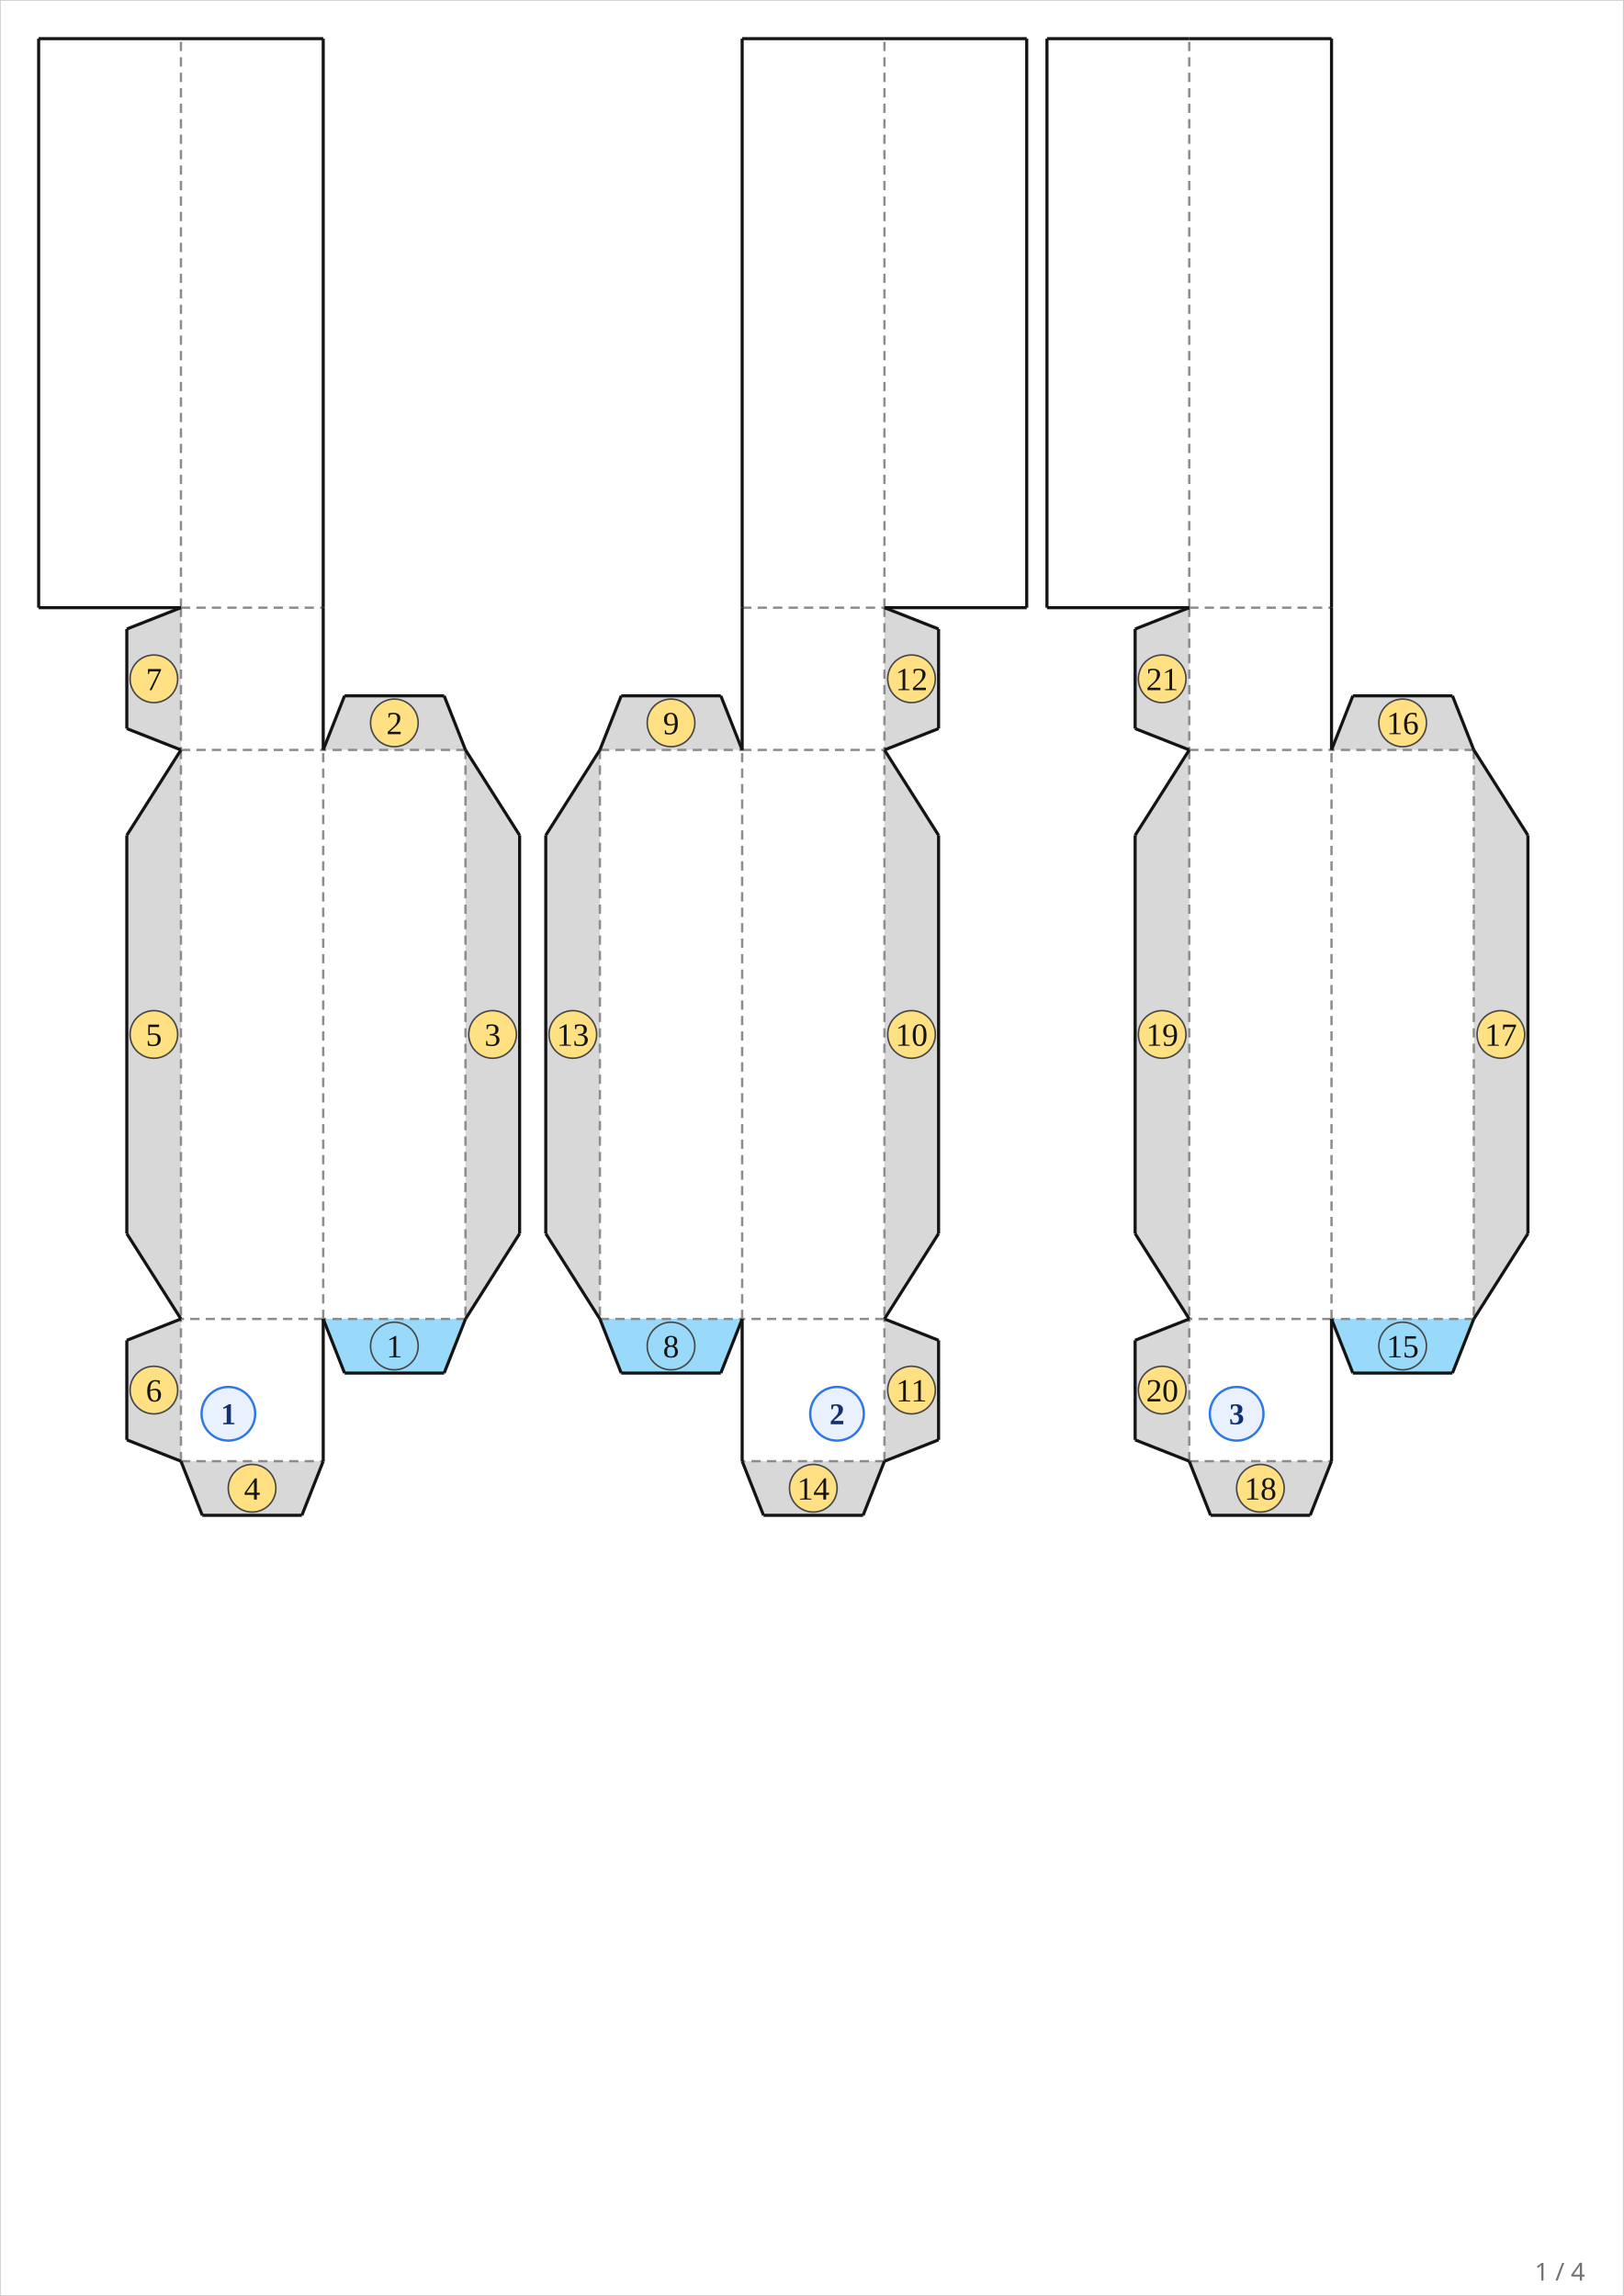
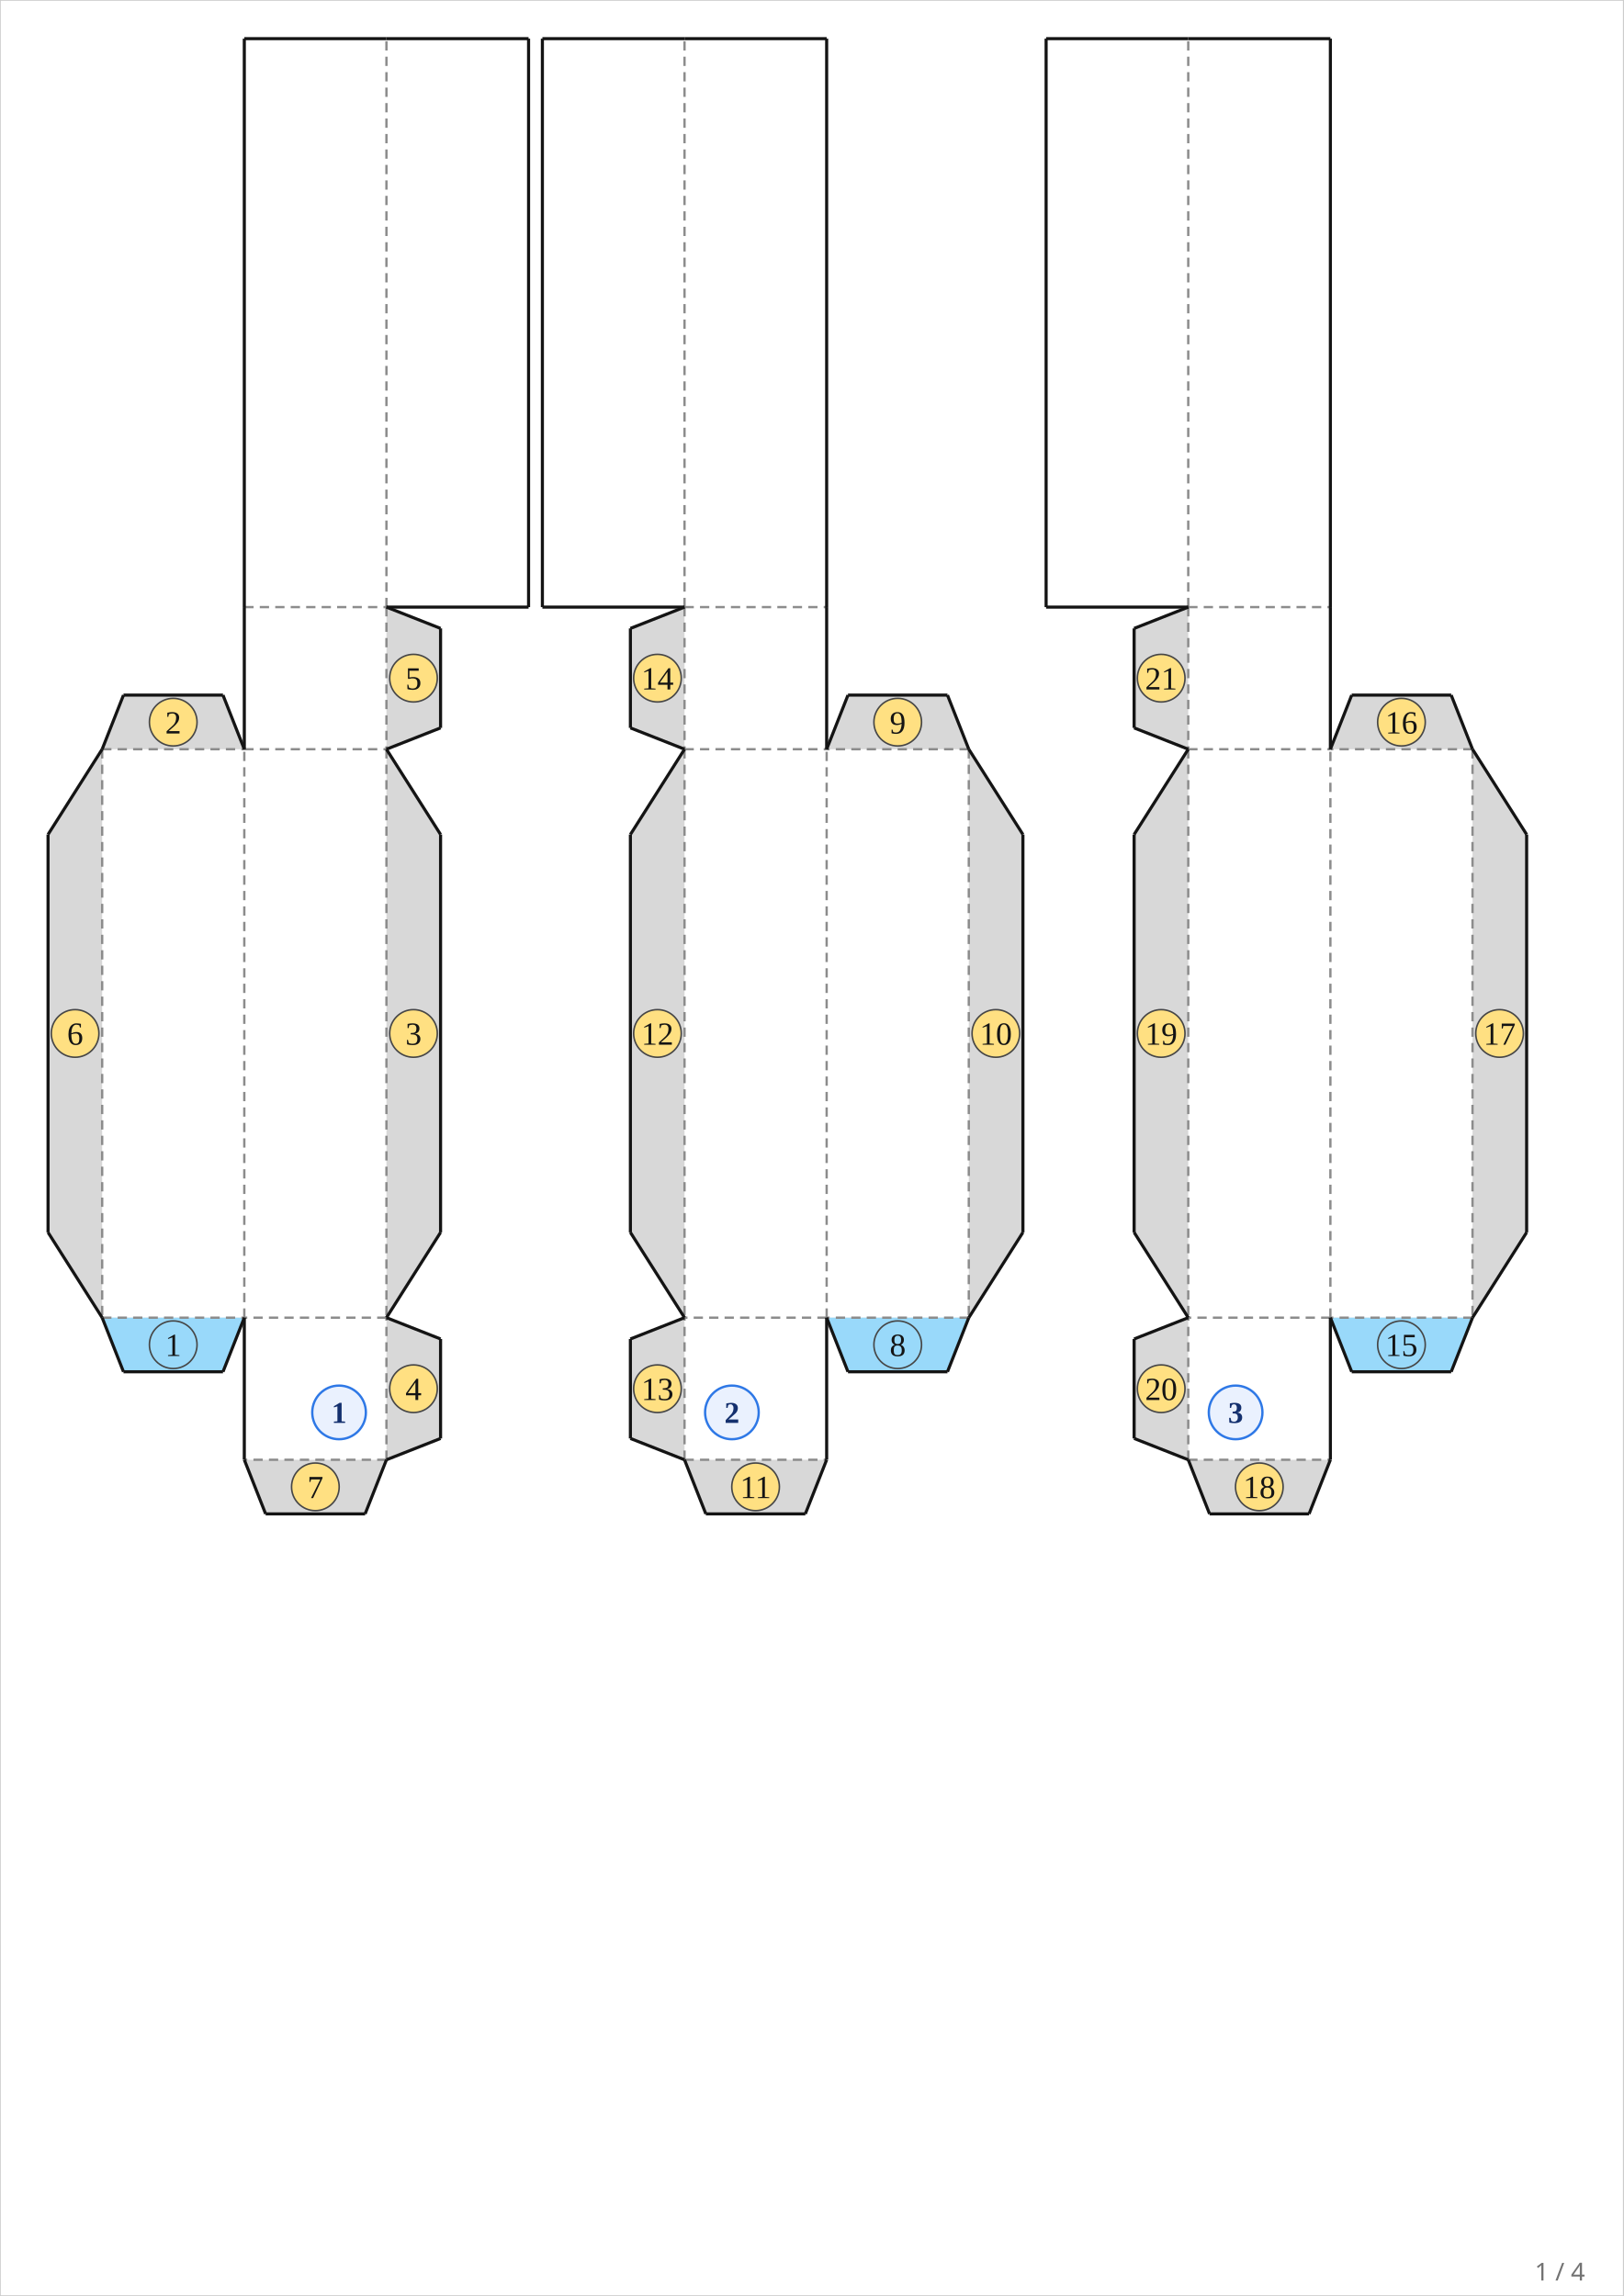
<svg xmlns="http://www.w3.org/2000/svg" width="210.00mm" height="297.00mm" viewBox="0 0 210.00 297.00">
  <rect x="0" y="0" width="210.00" height="297.00" fill="#ffffff" stroke="#cccccc" stroke-width="0.2" />
-   <polygon points="41.803,170.613 44.563,177.613 57.444,177.613 60.204,170.613" fill="rgb(216,216,216)" />
-   <polygon points="41.803,97.007 44.563,90.007 57.444,90.007 60.204,97.007" fill="rgb(216,216,216)" />
-   <polygon points="60.204,170.613 67.204,159.572 67.204,108.048 60.204,97.007" fill="rgb(216,216,216)" />
-   <polygon points="41.803,189.014 39.043,196.014 26.162,196.014 23.401,189.014" fill="rgb(216,216,216)" />
-   <polygon points="23.401,170.613 16.401,159.572 16.401,108.048 23.401,97.007" fill="rgb(216,216,216)" />
-   <polygon points="23.401,170.613 16.401,173.373 16.401,186.254 23.401,189.014" fill="rgb(216,216,216)" />
-   <polygon points="23.401,97.007 16.401,94.247 16.401,81.366 23.401,78.606" fill="rgb(216,216,216)" />
-   <polygon points="41.803,170.613 44.563,177.613 57.444,177.613 60.204,170.613" fill="#99d9fa" />
-   <line x1="41.803" y1="170.613" x2="41.803" y2="97.007" stroke="#8c8c8c" stroke-width="0.3" stroke-dasharray="1.2,0.8" />
-   <line x1="41.803" y1="170.613" x2="23.401" y2="170.613" stroke="#8c8c8c" stroke-width="0.3" stroke-dasharray="1.2,0.8" />
-   <line x1="23.401" y1="97.007" x2="41.803" y2="97.007" stroke="#8c8c8c" stroke-width="0.3" stroke-dasharray="1.2,0.8" />
-   <line x1="23.401" y1="78.606" x2="41.803" y2="78.606" stroke="#8c8c8c" stroke-width="0.3" stroke-dasharray="1.2,0.8" />
-   <line x1="23.401" y1="78.606" x2="23.401" y2="5.0" stroke="#8c8c8c" stroke-width="0.3" stroke-dasharray="1.2,0.8" />
-   <line x1="60.204" y1="170.613" x2="41.803" y2="170.613" stroke="#8c8c8c" stroke-width="0.3" stroke-dasharray="1.2,0.8" />
-   <line x1="60.204" y1="97.007" x2="41.803" y2="97.007" stroke="#8c8c8c" stroke-width="0.3" stroke-dasharray="1.2,0.8" />
-   <line x1="60.204" y1="97.007" x2="60.204" y2="170.613" stroke="#8c8c8c" stroke-width="0.3" stroke-dasharray="1.2,0.8" />
-   <line x1="23.401" y1="189.014" x2="41.803" y2="189.014" stroke="#8c8c8c" stroke-width="0.3" stroke-dasharray="1.2,0.8" />
-   <line x1="23.401" y1="97.007" x2="23.401" y2="170.613" stroke="#8c8c8c" stroke-width="0.3" stroke-dasharray="1.2,0.8" />
-   <line x1="23.401" y1="189.014" x2="23.401" y2="170.613" stroke="#8c8c8c" stroke-width="0.3" stroke-dasharray="1.2,0.8" />
-   <line x1="23.401" y1="78.606" x2="23.401" y2="97.007" stroke="#8c8c8c" stroke-width="0.3" stroke-dasharray="1.2,0.8" />
-   <line x1="41.803" y1="170.613" x2="41.803" y2="189.014" stroke="#141414" stroke-width="0.4" />
-   <line x1="41.803" y1="78.606" x2="41.803" y2="97.007" stroke="#141414" stroke-width="0.4" />
-   <line x1="41.803" y1="5.0" x2="41.803" y2="78.606" stroke="#141414" stroke-width="0.4" />
-   <line x1="23.401" y1="5.0" x2="41.803" y2="5.0" stroke="#141414" stroke-width="0.4" />
-   <line x1="5.0" y1="78.606" x2="5.0" y2="5.0" stroke="#141414" stroke-width="0.4" />
-   <line x1="5.0" y1="5.0" x2="23.401" y2="5.0" stroke="#141414" stroke-width="0.4" />
-   <line x1="23.401" y1="78.606" x2="5.0" y2="78.606" stroke="#141414" stroke-width="0.4" />
-   <line x1="41.803" y1="170.613" x2="44.563" y2="177.613" stroke="#141414" stroke-width="0.4" />
-   <line x1="44.563" y1="177.613" x2="57.444" y2="177.613" stroke="#141414" stroke-width="0.4" />
-   <line x1="57.444" y1="177.613" x2="60.204" y2="170.613" stroke="#141414" stroke-width="0.4" />
-   <line x1="41.803" y1="97.007" x2="44.563" y2="90.007" stroke="#141414" stroke-width="0.4" />
-   <line x1="44.563" y1="90.007" x2="57.444" y2="90.007" stroke="#141414" stroke-width="0.4" />
-   <line x1="57.444" y1="90.007" x2="60.204" y2="97.007" stroke="#141414" stroke-width="0.4" />
-   <line x1="60.204" y1="170.613" x2="67.204" y2="159.572" stroke="#141414" stroke-width="0.4" />
-   <line x1="67.204" y1="159.572" x2="67.204" y2="108.048" stroke="#141414" stroke-width="0.4" />
-   <line x1="67.204" y1="108.048" x2="60.204" y2="97.007" stroke="#141414" stroke-width="0.4" />
-   <line x1="41.803" y1="189.014" x2="39.043" y2="196.014" stroke="#141414" stroke-width="0.4" />
-   <line x1="39.043" y1="196.014" x2="26.162" y2="196.014" stroke="#141414" stroke-width="0.4" />
-   <line x1="26.162" y1="196.014" x2="23.401" y2="189.014" stroke="#141414" stroke-width="0.4" />
-   <line x1="23.401" y1="170.613" x2="16.401" y2="159.572" stroke="#141414" stroke-width="0.4" />
-   <line x1="16.401" y1="159.572" x2="16.401" y2="108.048" stroke="#141414" stroke-width="0.4" />
-   <line x1="16.401" y1="108.048" x2="23.401" y2="97.007" stroke="#141414" stroke-width="0.4" />
-   <line x1="23.401" y1="170.613" x2="16.401" y2="173.373" stroke="#141414" stroke-width="0.4" />
-   <line x1="16.401" y1="173.373" x2="16.401" y2="186.254" stroke="#141414" stroke-width="0.4" />
-   <line x1="16.401" y1="186.254" x2="23.401" y2="189.014" stroke="#141414" stroke-width="0.4" />
-   <line x1="23.401" y1="97.007" x2="16.401" y2="94.247" stroke="#141414" stroke-width="0.4" />
-   <line x1="16.401" y1="94.247" x2="16.401" y2="81.366" stroke="#141414" stroke-width="0.4" />
-   <line x1="16.401" y1="81.366" x2="23.401" y2="78.606" stroke="#141414" stroke-width="0.4" />
-   <circle cx="51.004" cy="174.113" r="3.08" fill="#99d9fa" stroke="#464646" stroke-width="0.2" />
-   <text x="51.004" y="175.58" font-size="4.18" text-anchor="middle" fill="#141414">1</text>
-   <circle cx="51.004" cy="93.507" r="3.08" fill="#ffe082" stroke="#464646" stroke-width="0.2" />
-   <text x="51.004" y="94.97" font-size="4.18" text-anchor="middle" fill="#141414">2</text>
-   <circle cx="63.704" cy="133.81" r="3.08" fill="#ffe082" stroke="#464646" stroke-width="0.2" />
-   <text x="63.704" y="135.27" font-size="4.18" text-anchor="middle" fill="#141414">3</text>
-   <circle cx="32.602" cy="192.514" r="3.08" fill="#ffe082" stroke="#464646" stroke-width="0.2" />
-   <text x="32.602" y="193.98" font-size="4.18" text-anchor="middle" fill="#141414">4</text>
-   <circle cx="19.901" cy="133.81" r="3.08" fill="#ffe082" stroke="#464646" stroke-width="0.2" />
-   <text x="19.901" y="135.27" font-size="4.18" text-anchor="middle" fill="#141414">5</text>
-   <circle cx="19.901" cy="179.813" r="3.08" fill="#ffe082" stroke="#464646" stroke-width="0.2" />
-   <text x="19.901" y="181.28" font-size="4.18" text-anchor="middle" fill="#141414">6</text>
-   <circle cx="19.901" cy="87.806" r="3.08" fill="#ffe082" stroke="#464646" stroke-width="0.2" />
-   <text x="19.901" y="89.27" font-size="4.18" text-anchor="middle" fill="#141414">7</text>
-   <circle cx="29.535" cy="182.88" r="3.47" fill="#eaf1fe" stroke="#2e78e6" stroke-width="0.3" />
-   <text x="29.535" y="184.24" font-size="3.92" text-anchor="middle" fill="#14306e" font-weight="bold">1</text>
-   <polygon points="95.988,170.613 93.227,177.613 80.346,177.613 77.586,170.613" fill="rgb(216,216,216)" />
-   <polygon points="95.988,97.007 93.227,90.007 80.346,90.007 77.586,97.007" fill="rgb(216,216,216)" />
-   <polygon points="114.389,170.613 121.389,159.572 121.389,108.048 114.389,97.007" fill="rgb(216,216,216)" />
-   <polygon points="114.389,170.613 121.389,173.373 121.389,186.254 114.389,189.014" fill="rgb(216,216,216)" />
-   <polygon points="114.389,97.007 121.389,94.247 121.389,81.366 114.389,78.606" fill="rgb(216,216,216)" />
-   <polygon points="77.586,170.613 70.586,159.572 70.586,108.048 77.586,97.007" fill="rgb(216,216,216)" />
-   <polygon points="95.988,189.014 98.748,196.014 111.629,196.014 114.389,189.014" fill="rgb(216,216,216)" />
-   <polygon points="95.988,170.613 93.227,177.613 80.346,177.613 77.586,170.613" fill="#99d9fa" />
-   <line x1="95.987" y1="170.613" x2="95.987" y2="97.007" stroke="#8c8c8c" stroke-width="0.3" stroke-dasharray="1.2,0.8" />
-   <line x1="114.389" y1="170.613" x2="95.987" y2="170.613" stroke="#8c8c8c" stroke-width="0.3" stroke-dasharray="1.2,0.8" />
-   <line x1="95.987" y1="97.007" x2="114.389" y2="97.007" stroke="#8c8c8c" stroke-width="0.3" stroke-dasharray="1.2,0.8" />
-   <line x1="95.987" y1="78.606" x2="114.389" y2="78.606" stroke="#8c8c8c" stroke-width="0.3" stroke-dasharray="1.2,0.8" />
-   <line x1="114.389" y1="78.606" x2="114.389" y2="5.0" stroke="#8c8c8c" stroke-width="0.3" stroke-dasharray="1.2,0.8" />
-   <line x1="77.586" y1="170.613" x2="95.988" y2="170.613" stroke="#8c8c8c" stroke-width="0.3" stroke-dasharray="1.2,0.8" />
-   <line x1="77.586" y1="97.007" x2="95.988" y2="97.007" stroke="#8c8c8c" stroke-width="0.3" stroke-dasharray="1.2,0.8" />
-   <line x1="114.389" y1="97.007" x2="114.389" y2="170.613" stroke="#8c8c8c" stroke-width="0.3" stroke-dasharray="1.2,0.8" />
-   <line x1="114.389" y1="189.014" x2="114.389" y2="170.613" stroke="#8c8c8c" stroke-width="0.3" stroke-dasharray="1.2,0.8" />
-   <line x1="114.389" y1="78.606" x2="114.389" y2="97.007" stroke="#8c8c8c" stroke-width="0.3" stroke-dasharray="1.2,0.8" />
-   <line x1="77.586" y1="97.007" x2="77.586" y2="170.613" stroke="#8c8c8c" stroke-width="0.3" stroke-dasharray="1.2,0.8" />
-   <line x1="114.389" y1="189.014" x2="95.988" y2="189.014" stroke="#8c8c8c" stroke-width="0.3" stroke-dasharray="1.2,0.8" />
-   <line x1="95.987" y1="189.014" x2="95.987" y2="170.613" stroke="#141414" stroke-width="0.4" />
-   <line x1="95.987" y1="97.007" x2="95.987" y2="78.606" stroke="#141414" stroke-width="0.4" />
-   <line x1="132.79" y1="5.0" x2="132.79" y2="78.606" stroke="#141414" stroke-width="0.4" />
-   <line x1="114.389" y1="5.0" x2="132.79" y2="5.0" stroke="#141414" stroke-width="0.4" />
-   <line x1="132.79" y1="78.606" x2="114.389" y2="78.606" stroke="#141414" stroke-width="0.4" />
-   <line x1="95.987" y1="78.606" x2="95.987" y2="5.0" stroke="#141414" stroke-width="0.4" />
-   <line x1="95.987" y1="5.0" x2="114.389" y2="5.0" stroke="#141414" stroke-width="0.4" />
-   <line x1="95.988" y1="170.613" x2="93.227" y2="177.613" stroke="#141414" stroke-width="0.4" />
-   <line x1="93.227" y1="177.613" x2="80.346" y2="177.613" stroke="#141414" stroke-width="0.4" />
-   <line x1="80.346" y1="177.613" x2="77.586" y2="170.613" stroke="#141414" stroke-width="0.4" />
-   <line x1="95.988" y1="97.007" x2="93.227" y2="90.007" stroke="#141414" stroke-width="0.4" />
-   <line x1="93.227" y1="90.007" x2="80.346" y2="90.007" stroke="#141414" stroke-width="0.4" />
-   <line x1="80.346" y1="90.007" x2="77.586" y2="97.007" stroke="#141414" stroke-width="0.4" />
-   <line x1="114.389" y1="170.613" x2="121.389" y2="159.572" stroke="#141414" stroke-width="0.4" />
-   <line x1="121.389" y1="159.572" x2="121.389" y2="108.048" stroke="#141414" stroke-width="0.4" />
-   <line x1="121.389" y1="108.048" x2="114.389" y2="97.007" stroke="#141414" stroke-width="0.4" />
-   <line x1="114.389" y1="170.613" x2="121.389" y2="173.373" stroke="#141414" stroke-width="0.4" />
-   <line x1="121.389" y1="173.373" x2="121.389" y2="186.254" stroke="#141414" stroke-width="0.4" />
-   <line x1="121.389" y1="186.254" x2="114.389" y2="189.014" stroke="#141414" stroke-width="0.4" />
-   <line x1="114.389" y1="97.007" x2="121.389" y2="94.247" stroke="#141414" stroke-width="0.4" />
-   <line x1="121.389" y1="94.247" x2="121.389" y2="81.366" stroke="#141414" stroke-width="0.4" />
-   <line x1="121.389" y1="81.366" x2="114.389" y2="78.606" stroke="#141414" stroke-width="0.4" />
-   <line x1="77.586" y1="170.613" x2="70.586" y2="159.572" stroke="#141414" stroke-width="0.4" />
-   <line x1="70.586" y1="159.572" x2="70.586" y2="108.048" stroke="#141414" stroke-width="0.4" />
-   <line x1="70.586" y1="108.048" x2="77.586" y2="97.007" stroke="#141414" stroke-width="0.4" />
-   <line x1="95.988" y1="189.014" x2="98.748" y2="196.014" stroke="#141414" stroke-width="0.4" />
-   <line x1="98.748" y1="196.014" x2="111.629" y2="196.014" stroke="#141414" stroke-width="0.4" />
-   <line x1="111.629" y1="196.014" x2="114.389" y2="189.014" stroke="#141414" stroke-width="0.4" />
-   <circle cx="86.787" cy="174.113" r="3.08" fill="#99d9fa" stroke="#464646" stroke-width="0.2" />
-   <text x="86.787" y="175.58" font-size="4.18" text-anchor="middle" fill="#141414">8</text>
-   <circle cx="86.787" cy="93.507" r="3.08" fill="#ffe082" stroke="#464646" stroke-width="0.2" />
-   <text x="86.787" y="94.97" font-size="4.18" text-anchor="middle" fill="#141414">9</text>
-   <circle cx="117.889" cy="133.81" r="3.08" fill="#ffe082" stroke="#464646" stroke-width="0.2" />
-   <text x="117.889" y="135.27" font-size="4.18" text-anchor="middle" fill="#141414">10</text>
-   <circle cx="117.889" cy="179.813" r="3.08" fill="#ffe082" stroke="#464646" stroke-width="0.2" />
-   <text x="117.889" y="181.28" font-size="4.18" text-anchor="middle" fill="#141414">11</text>
-   <circle cx="117.889" cy="87.806" r="3.08" fill="#ffe082" stroke="#464646" stroke-width="0.2" />
-   <text x="117.889" y="89.27" font-size="4.18" text-anchor="middle" fill="#141414">12</text>
-   <circle cx="74.086" cy="133.81" r="3.08" fill="#ffe082" stroke="#464646" stroke-width="0.2" />
-   <text x="74.086" y="135.27" font-size="4.18" text-anchor="middle" fill="#141414">13</text>
-   <circle cx="105.188" cy="192.514" r="3.08" fill="#ffe082" stroke="#464646" stroke-width="0.2" />
-   <text x="105.188" y="193.98" font-size="4.18" text-anchor="middle" fill="#141414">14</text>
-   <circle cx="108.255" cy="182.88" r="3.47" fill="#eaf1fe" stroke="#2e78e6" stroke-width="0.3" />
-   <text x="108.255" y="184.24" font-size="3.92" text-anchor="middle" fill="#14306e" font-weight="bold">2</text>
-   <polygon points="172.211,170.613 174.971,177.613 187.852,177.613 190.613,170.613" fill="rgb(216,216,216)" />
-   <polygon points="172.211,97.007 174.971,90.007 187.852,90.007 190.613,97.007" fill="rgb(216,216,216)" />
-   <polygon points="190.613,170.613 197.613,159.572 197.613,108.048 190.613,97.007" fill="rgb(216,216,216)" />
-   <polygon points="172.211,189.014 169.451,196.014 156.57,196.014 153.81,189.014" fill="rgb(216,216,216)" />
-   <polygon points="153.81,170.613 146.81,159.572 146.81,108.048 153.81,97.007" fill="rgb(216,216,216)" />
-   <polygon points="153.81,170.613 146.81,173.373 146.81,186.254 153.81,189.014" fill="rgb(216,216,216)" />
-   <polygon points="153.81,97.007 146.81,94.247 146.81,81.366 153.81,78.606" fill="rgb(216,216,216)" />
-   <polygon points="172.211,170.613 174.971,177.613 187.852,177.613 190.613,170.613" fill="#99d9fa" />
-   <line x1="172.211" y1="170.613" x2="172.211" y2="97.007" stroke="#8c8c8c" stroke-width="0.3" stroke-dasharray="1.2,0.8" />
-   <line x1="172.211" y1="170.613" x2="153.81" y2="170.613" stroke="#8c8c8c" stroke-width="0.3" stroke-dasharray="1.2,0.8" />
-   <line x1="153.81" y1="97.007" x2="172.211" y2="97.007" stroke="#8c8c8c" stroke-width="0.3" stroke-dasharray="1.2,0.8" />
-   <line x1="153.81" y1="78.606" x2="172.211" y2="78.606" stroke="#8c8c8c" stroke-width="0.3" stroke-dasharray="1.2,0.8" />
-   <line x1="153.81" y1="78.606" x2="153.81" y2="5.0" stroke="#8c8c8c" stroke-width="0.3" stroke-dasharray="1.2,0.8" />
-   <line x1="190.613" y1="170.613" x2="172.211" y2="170.613" stroke="#8c8c8c" stroke-width="0.3" stroke-dasharray="1.2,0.8" />
-   <line x1="190.613" y1="97.007" x2="172.211" y2="97.007" stroke="#8c8c8c" stroke-width="0.3" stroke-dasharray="1.2,0.8" />
-   <line x1="190.613" y1="97.007" x2="190.613" y2="170.613" stroke="#8c8c8c" stroke-width="0.3" stroke-dasharray="1.2,0.8" />
-   <line x1="153.81" y1="189.014" x2="172.211" y2="189.014" stroke="#8c8c8c" stroke-width="0.3" stroke-dasharray="1.2,0.8" />
-   <line x1="153.81" y1="97.007" x2="153.81" y2="170.613" stroke="#8c8c8c" stroke-width="0.3" stroke-dasharray="1.2,0.8" />
-   <line x1="153.81" y1="189.014" x2="153.81" y2="170.613" stroke="#8c8c8c" stroke-width="0.3" stroke-dasharray="1.2,0.8" />
-   <line x1="153.81" y1="78.606" x2="153.81" y2="97.007" stroke="#8c8c8c" stroke-width="0.3" stroke-dasharray="1.2,0.8" />
-   <line x1="172.211" y1="170.613" x2="172.211" y2="189.014" stroke="#141414" stroke-width="0.4" />
-   <line x1="172.211" y1="78.606" x2="172.211" y2="97.007" stroke="#141414" stroke-width="0.4" />
-   <line x1="172.211" y1="5.0" x2="172.211" y2="78.606" stroke="#141414" stroke-width="0.4" />
-   <line x1="153.81" y1="5.0" x2="172.211" y2="5.0" stroke="#141414" stroke-width="0.4" />
-   <line x1="135.408" y1="78.606" x2="135.408" y2="5.0" stroke="#141414" stroke-width="0.4" />
-   <line x1="135.408" y1="5.0" x2="153.81" y2="5.0" stroke="#141414" stroke-width="0.4" />
-   <line x1="153.81" y1="78.606" x2="135.408" y2="78.606" stroke="#141414" stroke-width="0.4" />
-   <line x1="172.211" y1="170.613" x2="174.971" y2="177.613" stroke="#141414" stroke-width="0.4" />
-   <line x1="174.971" y1="177.613" x2="187.852" y2="177.613" stroke="#141414" stroke-width="0.4" />
-   <line x1="187.852" y1="177.613" x2="190.613" y2="170.613" stroke="#141414" stroke-width="0.4" />
-   <line x1="172.211" y1="97.007" x2="174.971" y2="90.007" stroke="#141414" stroke-width="0.4" />
-   <line x1="174.971" y1="90.007" x2="187.852" y2="90.007" stroke="#141414" stroke-width="0.4" />
-   <line x1="187.852" y1="90.007" x2="190.613" y2="97.007" stroke="#141414" stroke-width="0.4" />
-   <line x1="190.613" y1="170.613" x2="197.613" y2="159.572" stroke="#141414" stroke-width="0.4" />
-   <line x1="197.613" y1="159.572" x2="197.613" y2="108.048" stroke="#141414" stroke-width="0.4" />
-   <line x1="197.613" y1="108.048" x2="190.613" y2="97.007" stroke="#141414" stroke-width="0.4" />
-   <line x1="172.211" y1="189.014" x2="169.451" y2="196.014" stroke="#141414" stroke-width="0.4" />
-   <line x1="169.451" y1="196.014" x2="156.57" y2="196.014" stroke="#141414" stroke-width="0.4" />
-   <line x1="156.57" y1="196.014" x2="153.81" y2="189.014" stroke="#141414" stroke-width="0.4" />
-   <line x1="153.81" y1="170.613" x2="146.81" y2="159.572" stroke="#141414" stroke-width="0.4" />
-   <line x1="146.81" y1="159.572" x2="146.81" y2="108.048" stroke="#141414" stroke-width="0.4" />
-   <line x1="146.81" y1="108.048" x2="153.81" y2="97.007" stroke="#141414" stroke-width="0.4" />
-   <line x1="153.81" y1="170.613" x2="146.81" y2="173.373" stroke="#141414" stroke-width="0.4" />
-   <line x1="146.81" y1="173.373" x2="146.81" y2="186.254" stroke="#141414" stroke-width="0.4" />
-   <line x1="146.81" y1="186.254" x2="153.81" y2="189.014" stroke="#141414" stroke-width="0.4" />
-   <line x1="153.81" y1="97.007" x2="146.81" y2="94.247" stroke="#141414" stroke-width="0.4" />
-   <line x1="146.81" y1="94.247" x2="146.81" y2="81.366" stroke="#141414" stroke-width="0.4" />
-   <line x1="146.81" y1="81.366" x2="153.81" y2="78.606" stroke="#141414" stroke-width="0.4" />
-   <circle cx="181.412" cy="174.113" r="3.08" fill="#99d9fa" stroke="#464646" stroke-width="0.2" />
-   <text x="181.412" y="175.58" font-size="4.18" text-anchor="middle" fill="#141414">15</text>
-   <circle cx="181.412" cy="93.507" r="3.08" fill="#ffe082" stroke="#464646" stroke-width="0.2" />
-   <text x="181.412" y="94.97" font-size="4.18" text-anchor="middle" fill="#141414">16</text>
-   <circle cx="194.113" cy="133.81" r="3.08" fill="#ffe082" stroke="#464646" stroke-width="0.2" />
-   <text x="194.113" y="135.27" font-size="4.18" text-anchor="middle" fill="#141414">17</text>
-   <circle cx="163.01" cy="192.514" r="3.08" fill="#ffe082" stroke="#464646" stroke-width="0.2" />
-   <text x="163.01" y="193.98" font-size="4.18" text-anchor="middle" fill="#141414">18</text>
-   <circle cx="150.31" cy="133.81" r="3.08" fill="#ffe082" stroke="#464646" stroke-width="0.2" />
-   <text x="150.31" y="135.27" font-size="4.18" text-anchor="middle" fill="#141414">19</text>
-   <circle cx="150.31" cy="179.813" r="3.08" fill="#ffe082" stroke="#464646" stroke-width="0.2" />
-   <text x="150.31" y="181.28" font-size="4.18" text-anchor="middle" fill="#141414">20</text>
-   <circle cx="150.31" cy="87.806" r="3.08" fill="#ffe082" stroke="#464646" stroke-width="0.2" />
-   <text x="150.31" y="89.27" font-size="4.18" text-anchor="middle" fill="#141414">21</text>
-   <circle cx="159.944" cy="182.88" r="3.47" fill="#eaf1fe" stroke="#2e78e6" stroke-width="0.3" />
-   <text x="159.944" y="184.24" font-size="3.92" text-anchor="middle" fill="#14306e" font-weight="bold">3</text>
+   <polygon points="31.597,170.447 28.839,177.447 15.971,177.447 13.214,170.447" fill="rgb(216,216,216)" />
+   <polygon points="31.597,96.915 28.839,89.915 15.971,89.915 13.214,96.915" fill="rgb(216,216,216)" />
+   <polygon points="49.98,170.447 56.98,159.417 56.98,107.945 49.98,96.915" fill="rgb(216,216,216)" />
+   <polygon points="49.98,170.447 56.98,173.204 56.98,186.072 49.98,188.83" fill="rgb(216,216,216)" />
+   <polygon points="49.98,96.915 56.98,94.157 56.98,81.289 49.98,78.532" fill="rgb(216,216,216)" />
+   <polygon points="13.214,170.447 6.214,159.417 6.214,107.945 13.214,96.915" fill="rgb(216,216,216)" />
+   <polygon points="31.597,188.83 34.354,195.83 47.222,195.83 49.98,188.83" fill="rgb(216,216,216)" />
+   <polygon points="31.597,170.447 28.839,177.447 15.971,177.447 13.214,170.447" fill="#99d9fa" />
+   <line x1="31.597" y1="170.447" x2="31.597" y2="96.915" stroke="#8c8c8c" stroke-width="0.3" stroke-dasharray="1.2,0.8" />
+   <line x1="49.98" y1="170.447" x2="31.597" y2="170.447" stroke="#8c8c8c" stroke-width="0.3" stroke-dasharray="1.2,0.8" />
+   <line x1="31.597" y1="96.915" x2="49.98" y2="96.915" stroke="#8c8c8c" stroke-width="0.3" stroke-dasharray="1.2,0.8" />
+   <line x1="31.597" y1="78.532" x2="49.98" y2="78.532" stroke="#8c8c8c" stroke-width="0.3" stroke-dasharray="1.2,0.8" />
+   <line x1="49.98" y1="78.532" x2="49.98" y2="5.0" stroke="#8c8c8c" stroke-width="0.3" stroke-dasharray="1.2,0.8" />
+   <line x1="13.214" y1="170.447" x2="31.597" y2="170.447" stroke="#8c8c8c" stroke-width="0.3" stroke-dasharray="1.2,0.8" />
+   <line x1="13.214" y1="96.915" x2="31.597" y2="96.915" stroke="#8c8c8c" stroke-width="0.3" stroke-dasharray="1.2,0.8" />
+   <line x1="49.98" y1="96.915" x2="49.98" y2="170.447" stroke="#8c8c8c" stroke-width="0.3" stroke-dasharray="1.2,0.8" />
+   <line x1="49.98" y1="188.83" x2="49.98" y2="170.447" stroke="#8c8c8c" stroke-width="0.3" stroke-dasharray="1.2,0.8" />
+   <line x1="49.98" y1="78.532" x2="49.98" y2="96.915" stroke="#8c8c8c" stroke-width="0.3" stroke-dasharray="1.2,0.8" />
+   <line x1="13.214" y1="96.915" x2="13.214" y2="170.447" stroke="#8c8c8c" stroke-width="0.3" stroke-dasharray="1.2,0.8" />
+   <line x1="49.98" y1="188.83" x2="31.597" y2="188.83" stroke="#8c8c8c" stroke-width="0.3" stroke-dasharray="1.2,0.8" />
+   <line x1="31.597" y1="188.829" x2="31.597" y2="170.447" stroke="#141414" stroke-width="0.4" />
+   <line x1="31.597" y1="96.915" x2="31.597" y2="78.532" stroke="#141414" stroke-width="0.4" />
+   <line x1="68.363" y1="5.0" x2="68.363" y2="78.532" stroke="#141414" stroke-width="0.4" />
+   <line x1="49.98" y1="5.0" x2="68.363" y2="5.0" stroke="#141414" stroke-width="0.4" />
+   <line x1="68.363" y1="78.532" x2="49.98" y2="78.532" stroke="#141414" stroke-width="0.4" />
+   <line x1="31.597" y1="78.532" x2="31.597" y2="5.0" stroke="#141414" stroke-width="0.4" />
+   <line x1="31.597" y1="5.0" x2="49.98" y2="5.0" stroke="#141414" stroke-width="0.4" />
+   <line x1="31.597" y1="170.447" x2="28.839" y2="177.447" stroke="#141414" stroke-width="0.4" />
+   <line x1="28.839" y1="177.447" x2="15.971" y2="177.447" stroke="#141414" stroke-width="0.4" />
+   <line x1="15.971" y1="177.447" x2="13.214" y2="170.447" stroke="#141414" stroke-width="0.4" />
+   <line x1="31.597" y1="96.915" x2="28.839" y2="89.915" stroke="#141414" stroke-width="0.4" />
+   <line x1="28.839" y1="89.915" x2="15.971" y2="89.915" stroke="#141414" stroke-width="0.4" />
+   <line x1="15.971" y1="89.915" x2="13.214" y2="96.915" stroke="#141414" stroke-width="0.4" />
+   <line x1="49.98" y1="170.447" x2="56.98" y2="159.417" stroke="#141414" stroke-width="0.4" />
+   <line x1="56.98" y1="159.417" x2="56.98" y2="107.945" stroke="#141414" stroke-width="0.4" />
+   <line x1="56.98" y1="107.945" x2="49.98" y2="96.915" stroke="#141414" stroke-width="0.4" />
+   <line x1="49.98" y1="170.447" x2="56.98" y2="173.204" stroke="#141414" stroke-width="0.4" />
+   <line x1="56.98" y1="173.204" x2="56.98" y2="186.072" stroke="#141414" stroke-width="0.4" />
+   <line x1="56.98" y1="186.072" x2="49.98" y2="188.83" stroke="#141414" stroke-width="0.4" />
+   <line x1="49.98" y1="96.915" x2="56.98" y2="94.157" stroke="#141414" stroke-width="0.4" />
+   <line x1="56.98" y1="94.157" x2="56.98" y2="81.289" stroke="#141414" stroke-width="0.4" />
+   <line x1="56.98" y1="81.289" x2="49.98" y2="78.532" stroke="#141414" stroke-width="0.4" />
+   <line x1="13.214" y1="170.447" x2="6.214" y2="159.417" stroke="#141414" stroke-width="0.4" />
+   <line x1="6.214" y1="159.417" x2="6.214" y2="107.945" stroke="#141414" stroke-width="0.4" />
+   <line x1="6.214" y1="107.945" x2="13.214" y2="96.915" stroke="#141414" stroke-width="0.4" />
+   <line x1="31.597" y1="188.83" x2="34.354" y2="195.83" stroke="#141414" stroke-width="0.4" />
+   <line x1="34.354" y1="195.83" x2="47.222" y2="195.83" stroke="#141414" stroke-width="0.4" />
+   <line x1="47.222" y1="195.83" x2="49.98" y2="188.83" stroke="#141414" stroke-width="0.4" />
+   <circle cx="22.405" cy="173.947" r="3.08" fill="#99d9fa" stroke="#464646" stroke-width="0.2" />
+   <text x="22.405" y="175.41" font-size="4.18" text-anchor="middle" fill="#141414">1</text>
+   <circle cx="22.405" cy="93.415" r="3.08" fill="#ffe082" stroke="#464646" stroke-width="0.2" />
+   <text x="22.405" y="94.88" font-size="4.18" text-anchor="middle" fill="#141414">2</text>
+   <circle cx="53.48" cy="133.681" r="3.08" fill="#ffe082" stroke="#464646" stroke-width="0.2" />
+   <text x="53.48" y="135.14" font-size="4.18" text-anchor="middle" fill="#141414">3</text>
+   <circle cx="53.48" cy="179.638" r="3.08" fill="#ffe082" stroke="#464646" stroke-width="0.2" />
+   <text x="53.48" y="181.10" font-size="4.18" text-anchor="middle" fill="#141414">4</text>
+   <circle cx="53.48" cy="87.723" r="3.08" fill="#ffe082" stroke="#464646" stroke-width="0.2" />
+   <text x="53.48" y="89.19" font-size="4.18" text-anchor="middle" fill="#141414">5</text>
+   <circle cx="9.714" cy="133.681" r="3.08" fill="#ffe082" stroke="#464646" stroke-width="0.2" />
+   <text x="9.714" y="135.14" font-size="4.18" text-anchor="middle" fill="#141414">6</text>
+   <circle cx="40.788" cy="192.33" r="3.08" fill="#ffe082" stroke="#464646" stroke-width="0.2" />
+   <text x="40.788" y="193.79" font-size="4.18" text-anchor="middle" fill="#141414">7</text>
+   <circle cx="43.852" cy="182.702" r="3.47" fill="#eaf1fe" stroke="#2e78e6" stroke-width="0.3" />
+   <text x="43.852" y="184.06" font-size="3.92" text-anchor="middle" fill="#14306e" font-weight="bold">1</text>
+   <polygon points="106.915,170.447 109.672,177.447 122.54,177.447 125.298,170.447" fill="rgb(216,216,216)" />
+   <polygon points="106.915,96.915 109.672,89.915 122.54,89.915 125.298,96.915" fill="rgb(216,216,216)" />
+   <polygon points="125.298,170.447 132.298,159.417 132.298,107.945 125.298,96.915" fill="rgb(216,216,216)" />
+   <polygon points="106.915,188.83 104.157,195.83 91.289,195.83 88.532,188.83" fill="rgb(216,216,216)" />
+   <polygon points="88.532,170.447 81.532,159.417 81.532,107.945 88.532,96.915" fill="rgb(216,216,216)" />
+   <polygon points="88.532,170.447 81.532,173.204 81.532,186.072 88.532,188.83" fill="rgb(216,216,216)" />
+   <polygon points="88.532,96.915 81.532,94.157 81.532,81.289 88.532,78.532" fill="rgb(216,216,216)" />
+   <polygon points="106.915,170.447 109.672,177.447 122.54,177.447 125.298,170.447" fill="#99d9fa" />
+   <line x1="106.915" y1="170.447" x2="106.915" y2="96.915" stroke="#8c8c8c" stroke-width="0.3" stroke-dasharray="1.2,0.8" />
+   <line x1="106.915" y1="170.447" x2="88.532" y2="170.447" stroke="#8c8c8c" stroke-width="0.3" stroke-dasharray="1.2,0.8" />
+   <line x1="88.532" y1="96.915" x2="106.915" y2="96.915" stroke="#8c8c8c" stroke-width="0.3" stroke-dasharray="1.2,0.8" />
+   <line x1="88.532" y1="78.532" x2="106.915" y2="78.532" stroke="#8c8c8c" stroke-width="0.3" stroke-dasharray="1.2,0.8" />
+   <line x1="88.532" y1="78.532" x2="88.532" y2="5.0" stroke="#8c8c8c" stroke-width="0.3" stroke-dasharray="1.2,0.8" />
+   <line x1="125.298" y1="170.447" x2="106.915" y2="170.447" stroke="#8c8c8c" stroke-width="0.3" stroke-dasharray="1.2,0.8" />
+   <line x1="125.298" y1="96.915" x2="106.915" y2="96.915" stroke="#8c8c8c" stroke-width="0.3" stroke-dasharray="1.2,0.8" />
+   <line x1="125.298" y1="96.915" x2="125.298" y2="170.447" stroke="#8c8c8c" stroke-width="0.3" stroke-dasharray="1.2,0.8" />
+   <line x1="88.532" y1="188.83" x2="106.915" y2="188.83" stroke="#8c8c8c" stroke-width="0.3" stroke-dasharray="1.2,0.8" />
+   <line x1="88.532" y1="96.915" x2="88.532" y2="170.447" stroke="#8c8c8c" stroke-width="0.3" stroke-dasharray="1.2,0.8" />
+   <line x1="88.532" y1="188.83" x2="88.532" y2="170.447" stroke="#8c8c8c" stroke-width="0.3" stroke-dasharray="1.2,0.8" />
+   <line x1="88.532" y1="78.532" x2="88.532" y2="96.915" stroke="#8c8c8c" stroke-width="0.3" stroke-dasharray="1.2,0.8" />
+   <line x1="106.915" y1="170.447" x2="106.915" y2="188.829" stroke="#141414" stroke-width="0.4" />
+   <line x1="106.915" y1="78.532" x2="106.915" y2="96.915" stroke="#141414" stroke-width="0.4" />
+   <line x1="106.915" y1="5.0" x2="106.915" y2="78.532" stroke="#141414" stroke-width="0.4" />
+   <line x1="88.532" y1="5.0" x2="106.915" y2="5.0" stroke="#141414" stroke-width="0.4" />
+   <line x1="70.149" y1="78.532" x2="70.149" y2="5.0" stroke="#141414" stroke-width="0.4" />
+   <line x1="70.149" y1="5.0" x2="88.532" y2="5.0" stroke="#141414" stroke-width="0.4" />
+   <line x1="88.532" y1="78.532" x2="70.149" y2="78.532" stroke="#141414" stroke-width="0.4" />
+   <line x1="106.915" y1="170.447" x2="109.672" y2="177.447" stroke="#141414" stroke-width="0.4" />
+   <line x1="109.672" y1="177.447" x2="122.54" y2="177.447" stroke="#141414" stroke-width="0.4" />
+   <line x1="122.54" y1="177.447" x2="125.298" y2="170.447" stroke="#141414" stroke-width="0.4" />
+   <line x1="106.915" y1="96.915" x2="109.672" y2="89.915" stroke="#141414" stroke-width="0.4" />
+   <line x1="109.672" y1="89.915" x2="122.54" y2="89.915" stroke="#141414" stroke-width="0.4" />
+   <line x1="122.54" y1="89.915" x2="125.298" y2="96.915" stroke="#141414" stroke-width="0.4" />
+   <line x1="125.298" y1="170.447" x2="132.298" y2="159.417" stroke="#141414" stroke-width="0.4" />
+   <line x1="132.298" y1="159.417" x2="132.298" y2="107.945" stroke="#141414" stroke-width="0.4" />
+   <line x1="132.298" y1="107.945" x2="125.298" y2="96.915" stroke="#141414" stroke-width="0.4" />
+   <line x1="106.915" y1="188.83" x2="104.157" y2="195.83" stroke="#141414" stroke-width="0.4" />
+   <line x1="104.157" y1="195.83" x2="91.289" y2="195.83" stroke="#141414" stroke-width="0.4" />
+   <line x1="91.289" y1="195.83" x2="88.532" y2="188.83" stroke="#141414" stroke-width="0.4" />
+   <line x1="88.532" y1="170.447" x2="81.532" y2="159.417" stroke="#141414" stroke-width="0.4" />
+   <line x1="81.532" y1="159.417" x2="81.532" y2="107.945" stroke="#141414" stroke-width="0.4" />
+   <line x1="81.532" y1="107.945" x2="88.532" y2="96.915" stroke="#141414" stroke-width="0.4" />
+   <line x1="88.532" y1="170.447" x2="81.532" y2="173.204" stroke="#141414" stroke-width="0.4" />
+   <line x1="81.532" y1="173.204" x2="81.532" y2="186.072" stroke="#141414" stroke-width="0.4" />
+   <line x1="81.532" y1="186.072" x2="88.532" y2="188.83" stroke="#141414" stroke-width="0.4" />
+   <line x1="88.532" y1="96.915" x2="81.532" y2="94.157" stroke="#141414" stroke-width="0.4" />
+   <line x1="81.532" y1="94.157" x2="81.532" y2="81.289" stroke="#141414" stroke-width="0.4" />
+   <line x1="81.532" y1="81.289" x2="88.532" y2="78.532" stroke="#141414" stroke-width="0.4" />
+   <circle cx="116.106" cy="173.947" r="3.08" fill="#99d9fa" stroke="#464646" stroke-width="0.2" />
+   <text x="116.106" y="175.41" font-size="4.18" text-anchor="middle" fill="#141414">8</text>
+   <circle cx="116.106" cy="93.415" r="3.08" fill="#ffe082" stroke="#464646" stroke-width="0.2" />
+   <text x="116.106" y="94.88" font-size="4.18" text-anchor="middle" fill="#141414">9</text>
+   <circle cx="128.798" cy="133.681" r="3.08" fill="#ffe082" stroke="#464646" stroke-width="0.2" />
+   <text x="128.798" y="135.14" font-size="4.18" text-anchor="middle" fill="#141414">10</text>
+   <circle cx="97.723" cy="192.33" r="3.08" fill="#ffe082" stroke="#464646" stroke-width="0.2" />
+   <text x="97.723" y="193.79" font-size="4.18" text-anchor="middle" fill="#141414">11</text>
+   <circle cx="85.032" cy="133.681" r="3.08" fill="#ffe082" stroke="#464646" stroke-width="0.2" />
+   <text x="85.032" y="135.14" font-size="4.18" text-anchor="middle" fill="#141414">12</text>
+   <circle cx="85.032" cy="179.638" r="3.08" fill="#ffe082" stroke="#464646" stroke-width="0.2" />
+   <text x="85.032" y="181.10" font-size="4.18" text-anchor="middle" fill="#141414">13</text>
+   <circle cx="85.032" cy="87.723" r="3.08" fill="#ffe082" stroke="#464646" stroke-width="0.2" />
+   <text x="85.032" y="89.19" font-size="4.18" text-anchor="middle" fill="#141414">14</text>
+   <circle cx="94.659" cy="182.702" r="3.47" fill="#eaf1fe" stroke="#2e78e6" stroke-width="0.3" />
+   <text x="94.659" y="184.06" font-size="3.92" text-anchor="middle" fill="#14306e" font-weight="bold">2</text>
+   <polygon points="172.064,170.447 174.821,177.447 187.689,177.447 190.446,170.447" fill="rgb(216,216,216)" />
+   <polygon points="172.064,96.915 174.821,89.915 187.689,89.915 190.446,96.915" fill="rgb(216,216,216)" />
+   <polygon points="190.446,170.447 197.446,159.417 197.446,107.945 190.446,96.915" fill="rgb(216,216,216)" />
+   <polygon points="172.064,188.83 169.306,195.83 156.438,195.83 153.681,188.83" fill="rgb(216,216,216)" />
+   <polygon points="153.681,170.447 146.681,159.417 146.681,107.945 153.681,96.915" fill="rgb(216,216,216)" />
+   <polygon points="153.681,170.447 146.681,173.204 146.681,186.072 153.681,188.83" fill="rgb(216,216,216)" />
+   <polygon points="153.681,96.915 146.681,94.157 146.681,81.289 153.681,78.532" fill="rgb(216,216,216)" />
+   <polygon points="172.064,170.447 174.821,177.447 187.689,177.447 190.446,170.447" fill="#99d9fa" />
+   <line x1="172.064" y1="170.447" x2="172.064" y2="96.915" stroke="#8c8c8c" stroke-width="0.3" stroke-dasharray="1.2,0.8" />
+   <line x1="172.064" y1="170.447" x2="153.681" y2="170.447" stroke="#8c8c8c" stroke-width="0.3" stroke-dasharray="1.2,0.8" />
+   <line x1="153.681" y1="96.915" x2="172.064" y2="96.915" stroke="#8c8c8c" stroke-width="0.3" stroke-dasharray="1.2,0.8" />
+   <line x1="153.681" y1="78.532" x2="172.064" y2="78.532" stroke="#8c8c8c" stroke-width="0.3" stroke-dasharray="1.2,0.8" />
+   <line x1="153.681" y1="78.532" x2="153.681" y2="5.0" stroke="#8c8c8c" stroke-width="0.3" stroke-dasharray="1.2,0.8" />
+   <line x1="190.446" y1="170.447" x2="172.064" y2="170.447" stroke="#8c8c8c" stroke-width="0.3" stroke-dasharray="1.2,0.8" />
+   <line x1="190.446" y1="96.915" x2="172.064" y2="96.915" stroke="#8c8c8c" stroke-width="0.3" stroke-dasharray="1.2,0.8" />
+   <line x1="190.446" y1="96.915" x2="190.446" y2="170.447" stroke="#8c8c8c" stroke-width="0.3" stroke-dasharray="1.2,0.8" />
+   <line x1="153.681" y1="188.83" x2="172.064" y2="188.83" stroke="#8c8c8c" stroke-width="0.3" stroke-dasharray="1.2,0.8" />
+   <line x1="153.681" y1="96.915" x2="153.681" y2="170.447" stroke="#8c8c8c" stroke-width="0.3" stroke-dasharray="1.2,0.8" />
+   <line x1="153.681" y1="188.83" x2="153.681" y2="170.447" stroke="#8c8c8c" stroke-width="0.3" stroke-dasharray="1.2,0.8" />
+   <line x1="153.681" y1="78.532" x2="153.681" y2="96.915" stroke="#8c8c8c" stroke-width="0.3" stroke-dasharray="1.2,0.8" />
+   <line x1="172.064" y1="170.447" x2="172.064" y2="188.829" stroke="#141414" stroke-width="0.4" />
+   <line x1="172.064" y1="78.532" x2="172.064" y2="96.915" stroke="#141414" stroke-width="0.4" />
+   <line x1="172.064" y1="5.0" x2="172.064" y2="78.532" stroke="#141414" stroke-width="0.4" />
+   <line x1="153.681" y1="5.0" x2="172.064" y2="5.0" stroke="#141414" stroke-width="0.4" />
+   <line x1="135.298" y1="78.532" x2="135.298" y2="5.0" stroke="#141414" stroke-width="0.4" />
+   <line x1="135.298" y1="5.0" x2="153.681" y2="5.0" stroke="#141414" stroke-width="0.4" />
+   <line x1="153.681" y1="78.532" x2="135.298" y2="78.532" stroke="#141414" stroke-width="0.4" />
+   <line x1="172.064" y1="170.447" x2="174.821" y2="177.447" stroke="#141414" stroke-width="0.4" />
+   <line x1="174.821" y1="177.447" x2="187.689" y2="177.447" stroke="#141414" stroke-width="0.4" />
+   <line x1="187.689" y1="177.447" x2="190.446" y2="170.447" stroke="#141414" stroke-width="0.4" />
+   <line x1="172.064" y1="96.915" x2="174.821" y2="89.915" stroke="#141414" stroke-width="0.4" />
+   <line x1="174.821" y1="89.915" x2="187.689" y2="89.915" stroke="#141414" stroke-width="0.4" />
+   <line x1="187.689" y1="89.915" x2="190.446" y2="96.915" stroke="#141414" stroke-width="0.4" />
+   <line x1="190.446" y1="170.447" x2="197.446" y2="159.417" stroke="#141414" stroke-width="0.4" />
+   <line x1="197.446" y1="159.417" x2="197.446" y2="107.945" stroke="#141414" stroke-width="0.4" />
+   <line x1="197.446" y1="107.945" x2="190.446" y2="96.915" stroke="#141414" stroke-width="0.4" />
+   <line x1="172.064" y1="188.83" x2="169.306" y2="195.83" stroke="#141414" stroke-width="0.4" />
+   <line x1="169.306" y1="195.83" x2="156.438" y2="195.83" stroke="#141414" stroke-width="0.4" />
+   <line x1="156.438" y1="195.83" x2="153.681" y2="188.83" stroke="#141414" stroke-width="0.4" />
+   <line x1="153.681" y1="170.447" x2="146.681" y2="159.417" stroke="#141414" stroke-width="0.4" />
+   <line x1="146.681" y1="159.417" x2="146.681" y2="107.945" stroke="#141414" stroke-width="0.4" />
+   <line x1="146.681" y1="107.945" x2="153.681" y2="96.915" stroke="#141414" stroke-width="0.4" />
+   <line x1="153.681" y1="170.447" x2="146.681" y2="173.204" stroke="#141414" stroke-width="0.4" />
+   <line x1="146.681" y1="173.204" x2="146.681" y2="186.072" stroke="#141414" stroke-width="0.4" />
+   <line x1="146.681" y1="186.072" x2="153.681" y2="188.83" stroke="#141414" stroke-width="0.4" />
+   <line x1="153.681" y1="96.915" x2="146.681" y2="94.157" stroke="#141414" stroke-width="0.4" />
+   <line x1="146.681" y1="94.157" x2="146.681" y2="81.289" stroke="#141414" stroke-width="0.4" />
+   <line x1="146.681" y1="81.289" x2="153.681" y2="78.532" stroke="#141414" stroke-width="0.4" />
+   <circle cx="181.255" cy="173.947" r="3.08" fill="#99d9fa" stroke="#464646" stroke-width="0.2" />
+   <text x="181.255" y="175.41" font-size="4.18" text-anchor="middle" fill="#141414">15</text>
+   <circle cx="181.255" cy="93.415" r="3.08" fill="#ffe082" stroke="#464646" stroke-width="0.2" />
+   <text x="181.255" y="94.88" font-size="4.18" text-anchor="middle" fill="#141414">16</text>
+   <circle cx="193.946" cy="133.681" r="3.08" fill="#ffe082" stroke="#464646" stroke-width="0.2" />
+   <text x="193.946" y="135.14" font-size="4.18" text-anchor="middle" fill="#141414">17</text>
+   <circle cx="162.872" cy="192.33" r="3.08" fill="#ffe082" stroke="#464646" stroke-width="0.2" />
+   <text x="162.872" y="193.79" font-size="4.18" text-anchor="middle" fill="#141414">18</text>
+   <circle cx="150.181" cy="133.681" r="3.08" fill="#ffe082" stroke="#464646" stroke-width="0.2" />
+   <text x="150.181" y="135.14" font-size="4.18" text-anchor="middle" fill="#141414">19</text>
+   <circle cx="150.181" cy="179.638" r="3.08" fill="#ffe082" stroke="#464646" stroke-width="0.2" />
+   <text x="150.181" y="181.10" font-size="4.18" text-anchor="middle" fill="#141414">20</text>
+   <circle cx="150.181" cy="87.723" r="3.08" fill="#ffe082" stroke="#464646" stroke-width="0.2" />
+   <text x="150.181" y="89.19" font-size="4.18" text-anchor="middle" fill="#141414">21</text>
+   <circle cx="159.808" cy="182.702" r="3.47" fill="#eaf1fe" stroke="#2e78e6" stroke-width="0.3" />
+   <text x="159.808" y="184.06" font-size="3.92" text-anchor="middle" fill="#14306e" font-weight="bold">3</text>
  <text x="205.0" y="295.0" font-size="3.2" text-anchor="end" fill="#737373" font-family="sans-serif">1 / 4</text>
</svg>
